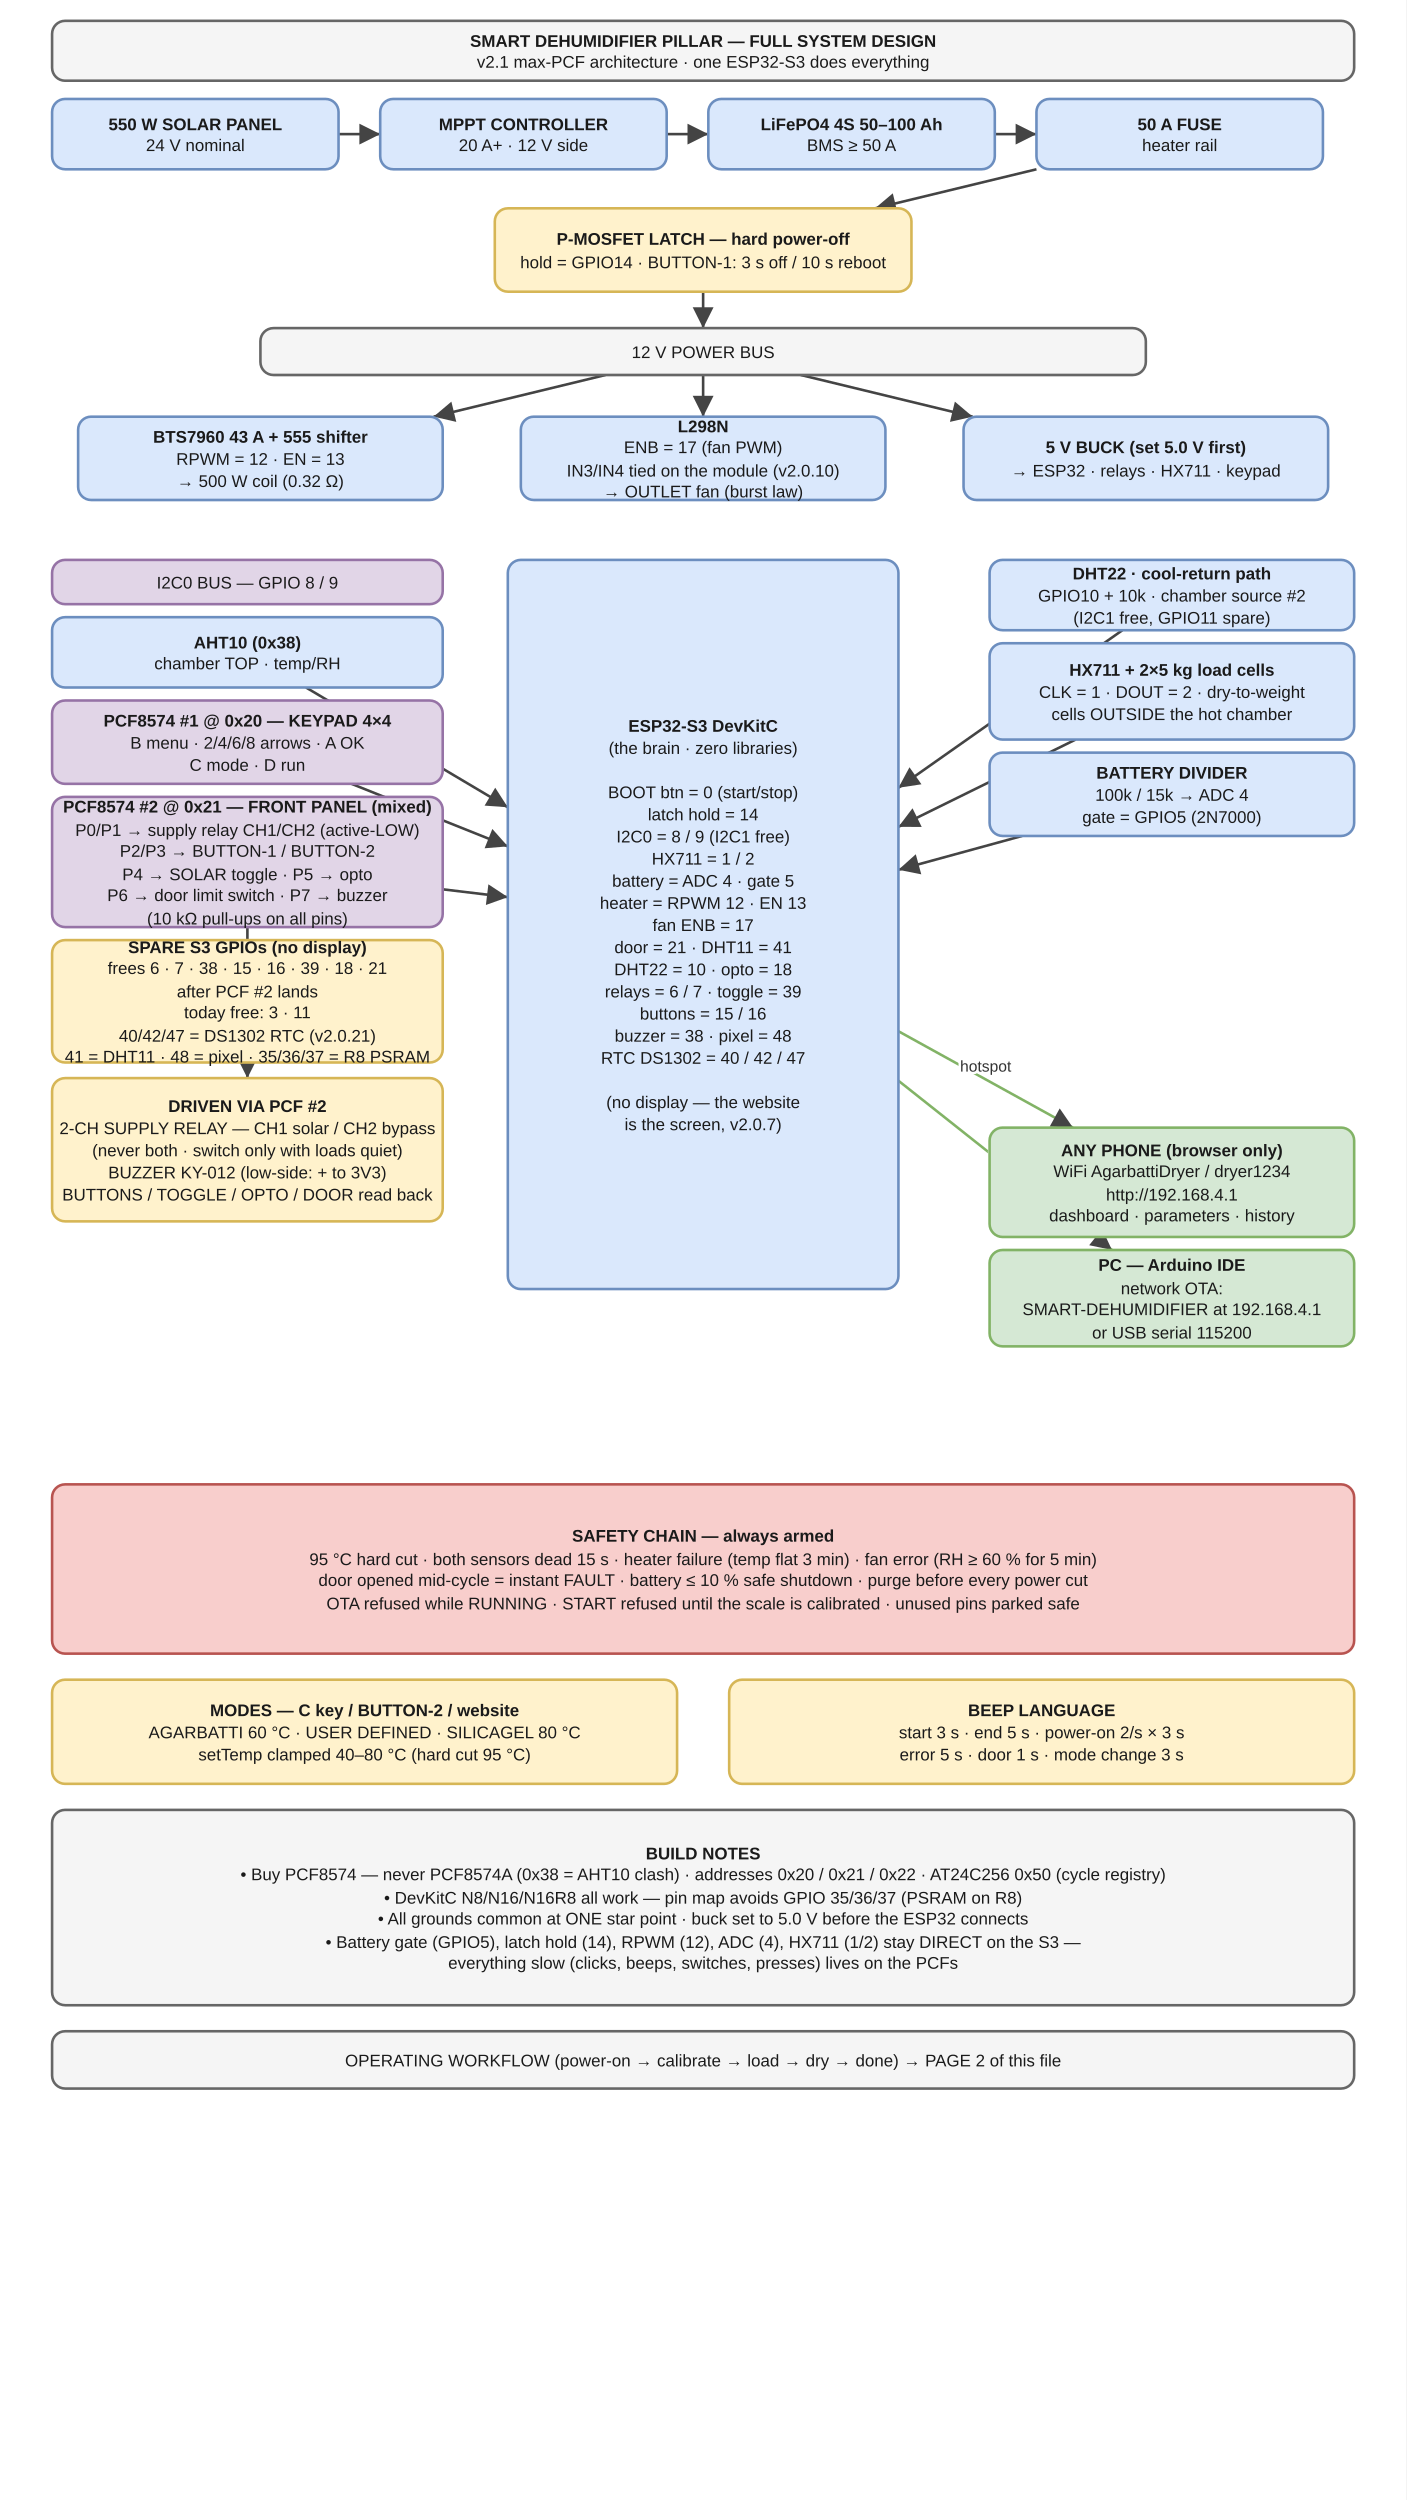
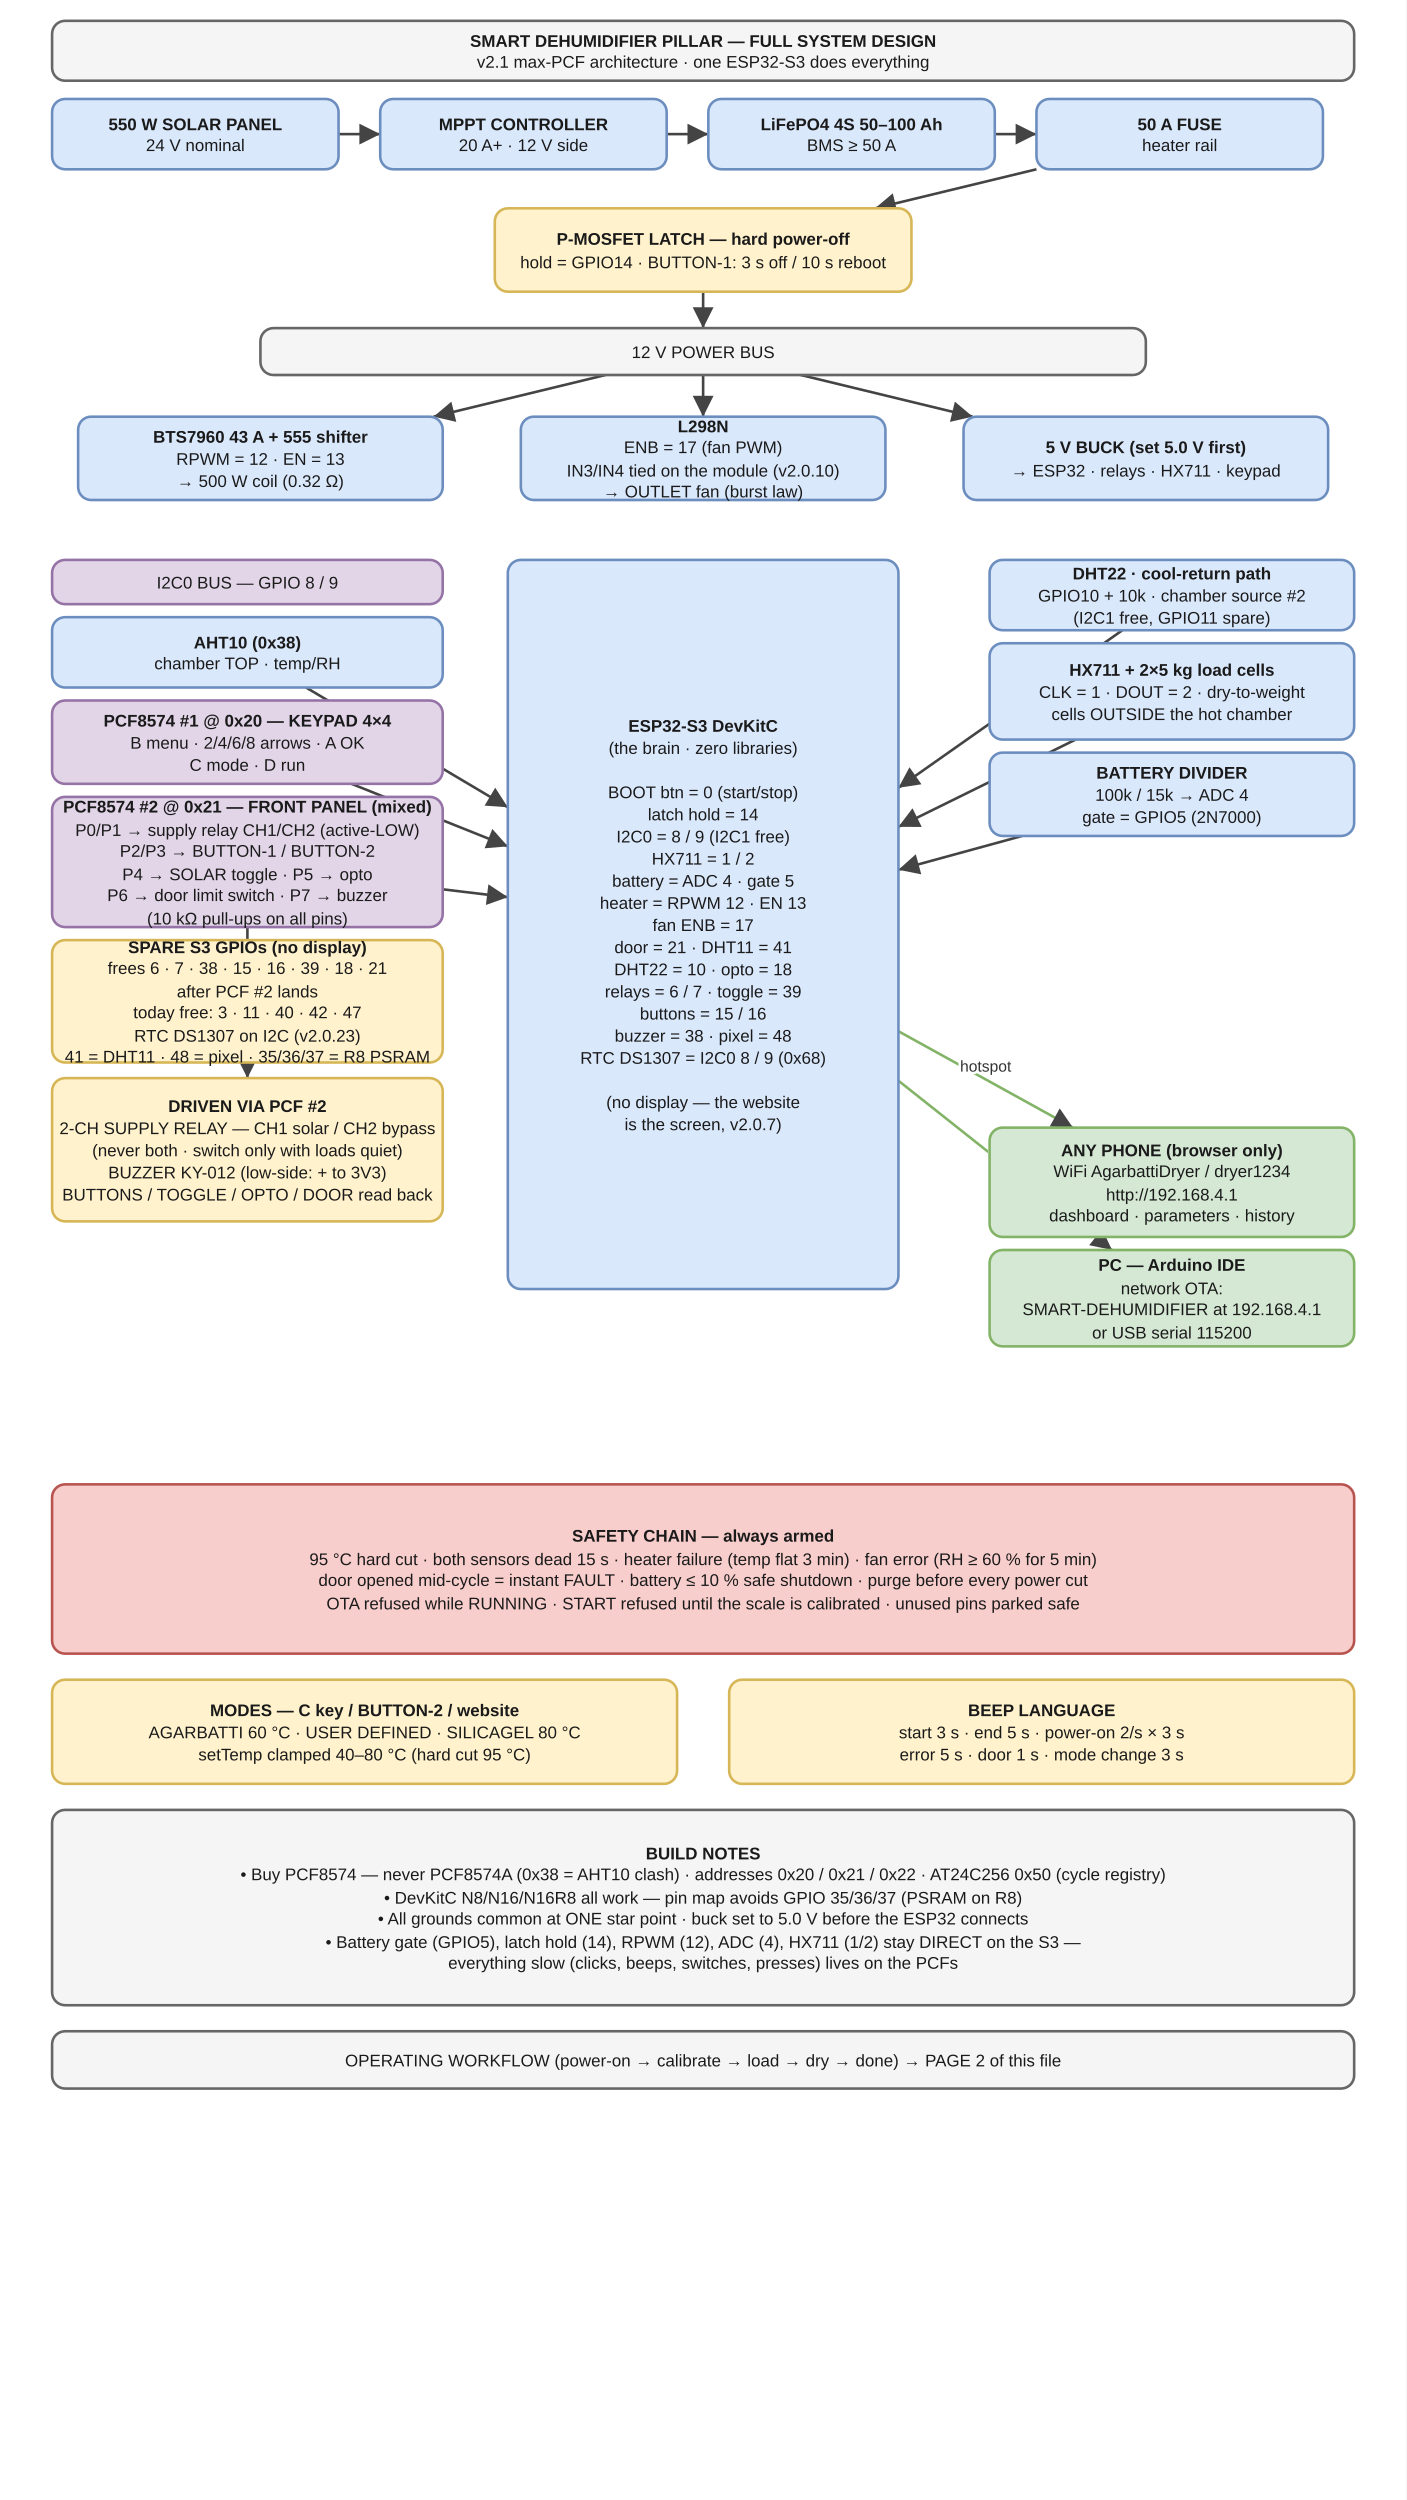
<svg xmlns="http://www.w3.org/2000/svg" viewBox="0 0 1080 1920" font-family="Segoe UI, Arial, sans-serif">
  <defs>
    <marker id="arr" markerWidth="9" markerHeight="9" refX="8" refY="4" orient="auto">
      <path d="M0,0 L8,4 L0,8 z" fill="#444" />
    </marker>
  </defs>
  <rect width="1080" height="1920" fill="#ffffff" />
  <line x1="260" y1="103" x2="292" y2="103" stroke="#444" stroke-width="2" marker-end="url(#arr)" />
  <line x1="512" y1="103" x2="544" y2="103" stroke="#444" stroke-width="2" marker-end="url(#arr)" />
  <line x1="764" y1="103" x2="796" y2="103" stroke="#444" stroke-width="2" marker-end="url(#arr)" />
  <line x1="796" y1="130" x2="672" y2="160" stroke="#444" stroke-width="2" marker-end="url(#arr)" />
  <line x1="540" y1="224" x2="540" y2="252" stroke="#444" stroke-width="2" marker-end="url(#arr)" />
  <line x1="465" y1="288" x2="333" y2="320" stroke="#444" stroke-width="2" marker-end="url(#arr)" />
  <line x1="540" y1="288" x2="540" y2="320" stroke="#444" stroke-width="2" marker-end="url(#arr)" />
  <line x1="615" y1="288" x2="747" y2="320" stroke="#444" stroke-width="2" marker-end="url(#arr)" />
  <line x1="235" y1="528" x2="390" y2="620" stroke="#444" stroke-width="2" marker-end="url(#arr)" />
  <line x1="270" y1="602" x2="390" y2="650" stroke="#444" stroke-width="2" marker-end="url(#arr)" />
  <line x1="340" y1="683" x2="390" y2="689" stroke="#444" stroke-width="2" marker-end="url(#arr)" />
  <line x1="190" y1="712" x2="190" y2="828" stroke="#444" stroke-width="2" marker-end="url(#arr)" />
  <line x1="862" y1="484" x2="690" y2="605" stroke="#444" stroke-width="2" marker-end="url(#arr)" />
  <line x1="826" y1="568" x2="690" y2="635" stroke="#444" stroke-width="2" marker-end="url(#arr)" />
  <line x1="785" y1="642" x2="690" y2="668" stroke="#444" stroke-width="2" marker-end="url(#arr)" />
  <line x1="690" y1="792" x2="824" y2="866" stroke="#82b366" stroke-width="2" marker-end="url(#arr)" />
  <text x="757" y="823" font-size="12" text-anchor="middle" fill="#333" stroke="#ffffff" stroke-width="4" paint-order="stroke">hotspot</text>
  <line x1="690" y1="830" x2="854" y2="960" stroke="#82b366" stroke-width="2" marker-end="url(#arr)" />
  <text x="772" y="889" font-size="12" text-anchor="middle" fill="#333" stroke="#ffffff" stroke-width="4" paint-order="stroke">OTA</text>
  <rect x="40" y="16" width="1000" height="46" rx="10" fill="#f5f5f5" stroke="#666666" stroke-width="2" />
  <text x="540" y="36" font-size="13" text-anchor="middle" fill="#1a1a1a" font-weight="bold">SMART DEHUMIDIFIER PILLAR — FULL SYSTEM DESIGN</text>
  <text x="540" y="52" font-size="13" text-anchor="middle" fill="#1a1a1a">v2.1 max-PCF architecture · one ESP32-S3 does everything</text>
  <rect x="40" y="76" width="220" height="54" rx="10" fill="#dae8fc" stroke="#6c8ebf" stroke-width="2" />
  <text x="150" y="100" font-size="13" text-anchor="middle" fill="#1a1a1a" font-weight="bold">550 W SOLAR PANEL</text>
  <text x="150" y="116" font-size="13" text-anchor="middle" fill="#1a1a1a">24 V nominal</text>
  <rect x="292" y="76" width="220" height="54" rx="10" fill="#dae8fc" stroke="#6c8ebf" stroke-width="2" />
  <text x="402" y="100" font-size="13" text-anchor="middle" fill="#1a1a1a" font-weight="bold">MPPT CONTROLLER</text>
  <text x="402" y="116" font-size="13" text-anchor="middle" fill="#1a1a1a">20 A+ · 12 V side</text>
  <rect x="544" y="76" width="220" height="54" rx="10" fill="#dae8fc" stroke="#6c8ebf" stroke-width="2" />
  <text x="654" y="100" font-size="13" text-anchor="middle" fill="#1a1a1a" font-weight="bold">LiFePO4 4S 50–100 Ah</text>
  <text x="654" y="116" font-size="13" text-anchor="middle" fill="#1a1a1a">BMS ≥ 50 A</text>
  <rect x="796" y="76" width="220" height="54" rx="10" fill="#dae8fc" stroke="#6c8ebf" stroke-width="2" />
  <text x="906" y="100" font-size="13" text-anchor="middle" fill="#1a1a1a" font-weight="bold">50 A FUSE</text>
  <text x="906" y="116" font-size="13" text-anchor="middle" fill="#1a1a1a">heater rail</text>
  <rect x="380" y="160" width="320" height="64" rx="10" fill="#fff2cc" stroke="#d6b656" stroke-width="2" />
  <text x="540" y="188" font-size="13" text-anchor="middle" fill="#1a1a1a" font-weight="bold">P-MOSFET LATCH — hard power-off</text>
  <text x="540" y="206" font-size="13" text-anchor="middle" fill="#1a1a1a">hold = GPIO14 · BUTTON-1: 3 s off / 10 s reboot</text>
  <rect x="200" y="252" width="680" height="36" rx="10" fill="#f5f5f5" stroke="#666666" stroke-width="2" />
  <text x="540" y="275" font-size="13" text-anchor="middle" fill="#1a1a1a">12 V POWER BUS</text>
  <rect x="60" y="320" width="280" height="64" rx="10" fill="#dae8fc" stroke="#6c8ebf" stroke-width="2" />
  <text x="200" y="340" font-size="13" text-anchor="middle" fill="#1a1a1a" font-weight="bold">BTS7960 43 A + 555 shifter</text>
  <text x="200" y="357" font-size="13" text-anchor="middle" fill="#1a1a1a">RPWM = 12 · EN = 13</text>
  <text x="200" y="374" font-size="13" text-anchor="middle" fill="#1a1a1a">→ 500 W coil (0.32 Ω)</text>
  <rect x="400" y="320" width="280" height="64" rx="10" fill="#dae8fc" stroke="#6c8ebf" stroke-width="2" />
  <text x="540" y="332" font-size="13" text-anchor="middle" fill="#1a1a1a" font-weight="bold">L298N</text>
  <text x="540" y="348" font-size="13" text-anchor="middle" fill="#1a1a1a">ENB = 17 (fan PWM)</text>
  <text x="540" y="366" font-size="13" text-anchor="middle" fill="#1a1a1a">IN3/IN4 tied on the module (v2.0.10)</text>
  <text x="540" y="382" font-size="13" text-anchor="middle" fill="#1a1a1a">→ OUTLET fan (burst law)</text>
  <rect x="740" y="320" width="280" height="64" rx="10" fill="#dae8fc" stroke="#6c8ebf" stroke-width="2" />
  <text x="880" y="348" font-size="13" text-anchor="middle" fill="#1a1a1a" font-weight="bold">5 V BUCK (set 5.0 V first)</text>
  <text x="880" y="366" font-size="13" text-anchor="middle" fill="#1a1a1a">→ ESP32 · relays · HX711 · keypad</text>
  <rect x="390" y="430" width="300" height="560" rx="10" fill="#dae8fc" stroke="#6c8ebf" stroke-width="2" />
  <text x="540" y="562" font-size="13" text-anchor="middle" fill="#1a1a1a" font-weight="bold">ESP32-S3 DevKitC</text>
  <text x="540" y="579" font-size="13" text-anchor="middle" fill="#1a1a1a">(the brain · zero libraries)</text>
  <text x="540" y="596" font-size="13" text-anchor="middle" fill="#1a1a1a" />
  <text x="540" y="613" font-size="13" text-anchor="middle" fill="#1a1a1a">BOOT btn = 0 (start/stop)</text>
  <text x="540" y="630" font-size="13" text-anchor="middle" fill="#1a1a1a">latch hold = 14</text>
  <text x="540" y="647" font-size="13" text-anchor="middle" fill="#1a1a1a">I2C0 = 8 / 9 (I2C1 free)</text>
  <text x="540" y="664" font-size="13" text-anchor="middle" fill="#1a1a1a">HX711 = 1 / 2</text>
  <text x="540" y="681" font-size="13" text-anchor="middle" fill="#1a1a1a">battery = ADC 4 · gate 5</text>
  <text x="540" y="698" font-size="13" text-anchor="middle" fill="#1a1a1a">heater = RPWM 12 · EN 13</text>
  <text x="540" y="715" font-size="13" text-anchor="middle" fill="#1a1a1a">fan ENB = 17</text>
  <text x="540" y="732" font-size="13" text-anchor="middle" fill="#1a1a1a">door = 21 · DHT11 = 41</text>
  <text x="540" y="749" font-size="13" text-anchor="middle" fill="#1a1a1a">DHT22 = 10 · opto = 18</text>
  <text x="540" y="766" font-size="13" text-anchor="middle" fill="#1a1a1a">relays = 6 / 7 · toggle = 39</text>
  <text x="540" y="783" font-size="13" text-anchor="middle" fill="#1a1a1a">buttons = 15 / 16</text>
  <text x="540" y="800" font-size="13" text-anchor="middle" fill="#1a1a1a">buzzer = 38 · pixel = 48</text>
-   <text x="540" y="817" font-size="13" text-anchor="middle" fill="#1a1a1a">RTC DS1302 = 40 / 42 / 47</text>
+   <text x="540" y="817" font-size="13" text-anchor="middle" fill="#1a1a1a">RTC DS1307 = I2C0 8 / 9 (0x68)</text>
  <text x="540" y="834" font-size="13" text-anchor="middle" fill="#1a1a1a" />
  <text x="540" y="851" font-size="13" text-anchor="middle" fill="#1a1a1a">(no display — the website</text>
  <text x="540" y="868" font-size="13" text-anchor="middle" fill="#1a1a1a">is the screen, v2.0.7)</text>
  <rect x="40" y="430" width="300" height="34" rx="10" fill="#e1d5e7" stroke="#9673a6" stroke-width="2" />
  <text x="190" y="452" font-size="13" text-anchor="middle" fill="#1a1a1a">I2C0 BUS — GPIO 8 / 9</text>
  <rect x="40" y="474" width="300" height="54" rx="10" fill="#dae8fc" stroke="#6c8ebf" stroke-width="2" />
  <text x="190" y="498" font-size="13" text-anchor="middle" fill="#1a1a1a" font-weight="bold">AHT10 (0x38)</text>
  <text x="190" y="514" font-size="13" text-anchor="middle" fill="#1a1a1a">chamber TOP · temp/RH</text>
  <rect x="40" y="538" width="300" height="64" rx="10" fill="#e1d5e7" stroke="#9673a6" stroke-width="2" />
  <text x="190" y="558" font-size="13" text-anchor="middle" fill="#1a1a1a" font-weight="bold">PCF8574 #1 @ 0x20 — KEYPAD 4×4</text>
  <text x="190" y="575" font-size="13" text-anchor="middle" fill="#1a1a1a">B menu · 2/4/6/8 arrows · A OK</text>
  <text x="190" y="592" font-size="13" text-anchor="middle" fill="#1a1a1a">C mode · D run</text>
  <rect x="40" y="612" width="300" height="100" rx="10" fill="#e1d5e7" stroke="#9673a6" stroke-width="2" />
  <text x="190" y="624" font-size="13" text-anchor="middle" fill="#1a1a1a" font-weight="bold">PCF8574 #2 @ 0x21 — FRONT PANEL (mixed)</text>
  <text x="190" y="642" font-size="13" text-anchor="middle" fill="#1a1a1a">P0/P1 → supply relay CH1/CH2 (active-LOW)</text>
  <text x="190" y="658" font-size="13" text-anchor="middle" fill="#1a1a1a">P2/P3 → BUTTON-1 / BUTTON-2</text>
  <text x="190" y="676" font-size="13" text-anchor="middle" fill="#1a1a1a">P4 → SOLAR toggle · P5 → opto</text>
  <text x="190" y="692" font-size="13" text-anchor="middle" fill="#1a1a1a">P6 → door limit switch · P7 → buzzer</text>
  <text x="190" y="710" font-size="13" text-anchor="middle" fill="#1a1a1a">(10 kΩ pull-ups on all pins)</text>
  <rect x="40" y="722" width="300" height="94" rx="10" fill="#fff2cc" stroke="#d6b656" stroke-width="2" />
  <text x="190" y="732" font-size="13" text-anchor="middle" fill="#1a1a1a" font-weight="bold">SPARE S3 GPIOs (no display)</text>
  <text x="190" y="748" font-size="13" text-anchor="middle" fill="#1a1a1a">frees 6 · 7 · 38 · 15 · 16 · 39 · 18 · 21</text>
  <text x="190" y="766" font-size="13" text-anchor="middle" fill="#1a1a1a">after PCF #2 lands</text>
-   <text x="190" y="782" font-size="13" text-anchor="middle" fill="#1a1a1a">today free: 3 · 11</text>
-   <text x="190" y="800" font-size="13" text-anchor="middle" fill="#1a1a1a">40/42/47 = DS1302 RTC (v2.0.21)</text>
+   <text x="190" y="782" font-size="13" text-anchor="middle" fill="#1a1a1a">today free: 3 · 11 · 40 · 42 · 47</text>
+   <text x="190" y="800" font-size="13" text-anchor="middle" fill="#1a1a1a">RTC DS1307 on I2C (v2.0.23)</text>
  <text x="190" y="816" font-size="13" text-anchor="middle" fill="#1a1a1a">41 = DHT11 · 48 = pixel · 35/36/37 = R8 PSRAM</text>
  <rect x="40" y="828" width="300" height="110" rx="10" fill="#fff2cc" stroke="#d6b656" stroke-width="2" />
  <text x="190" y="854" font-size="13" text-anchor="middle" fill="#1a1a1a" font-weight="bold">DRIVEN VIA PCF #2</text>
  <text x="190" y="871" font-size="13" text-anchor="middle" fill="#1a1a1a">2-CH SUPPLY RELAY — CH1 solar / CH2 bypass</text>
  <text x="190" y="888" font-size="13" text-anchor="middle" fill="#1a1a1a">(never both · switch only with loads quiet)</text>
  <text x="190" y="905" font-size="13" text-anchor="middle" fill="#1a1a1a">BUZZER KY-012 (low-side: + to 3V3)</text>
  <text x="190" y="922" font-size="13" text-anchor="middle" fill="#1a1a1a">BUTTONS / TOGGLE / OPTO / DOOR read back</text>
  <rect x="760" y="430" width="280" height="54" rx="10" fill="#dae8fc" stroke="#6c8ebf" stroke-width="2" />
  <text x="900" y="445" font-size="13" text-anchor="middle" fill="#1a1a1a" font-weight="bold">DHT22 · cool-return path</text>
  <text x="900" y="462" font-size="13" text-anchor="middle" fill="#1a1a1a">GPIO10 + 10k · chamber source #2</text>
  <text x="900" y="479" font-size="13" text-anchor="middle" fill="#1a1a1a">(I2C1 free, GPIO11 spare)</text>
  <rect x="760" y="494" width="280" height="74" rx="10" fill="#dae8fc" stroke="#6c8ebf" stroke-width="2" />
  <text x="900" y="519" font-size="13" text-anchor="middle" fill="#1a1a1a" font-weight="bold">HX711 + 2×5 kg load cells</text>
  <text x="900" y="536" font-size="13" text-anchor="middle" fill="#1a1a1a">CLK = 1 · DOUT = 2 · dry-to-weight</text>
  <text x="900" y="553" font-size="13" text-anchor="middle" fill="#1a1a1a">cells OUTSIDE the hot chamber</text>
  <rect x="760" y="578" width="280" height="64" rx="10" fill="#dae8fc" stroke="#6c8ebf" stroke-width="2" />
  <text x="900" y="598" font-size="13" text-anchor="middle" fill="#1a1a1a" font-weight="bold">BATTERY DIVIDER</text>
  <text x="900" y="615" font-size="13" text-anchor="middle" fill="#1a1a1a">100k / 15k → ADC 4</text>
  <text x="900" y="632" font-size="13" text-anchor="middle" fill="#1a1a1a">gate = GPIO5 (2N7000)</text>
  <rect x="760" y="866" width="280" height="84" rx="10" fill="#d5e8d4" stroke="#82b366" stroke-width="2" />
  <text x="900" y="888" font-size="13" text-anchor="middle" fill="#1a1a1a" font-weight="bold">ANY PHONE (browser only)</text>
  <text x="900" y="904" font-size="13" text-anchor="middle" fill="#1a1a1a">WiFi AgarbattiDryer / dryer1234</text>
  <text x="900" y="922" font-size="13" text-anchor="middle" fill="#1a1a1a">http://192.168.4.1</text>
  <text x="900" y="938" font-size="13" text-anchor="middle" fill="#1a1a1a">dashboard · parameters · history</text>
  <rect x="760" y="960" width="280" height="74" rx="10" fill="#d5e8d4" stroke="#82b366" stroke-width="2" />
  <text x="900" y="976" font-size="13" text-anchor="middle" fill="#1a1a1a" font-weight="bold">PC — Arduino IDE</text>
  <text x="900" y="994" font-size="13" text-anchor="middle" fill="#1a1a1a">network OTA:</text>
  <text x="900" y="1010" font-size="13" text-anchor="middle" fill="#1a1a1a">SMART-DEHUMIDIFIER at 192.168.4.1</text>
  <text x="900" y="1028" font-size="13" text-anchor="middle" fill="#1a1a1a">or USB serial 115200</text>
  <rect x="40" y="1140" width="1000" height="130" rx="10" fill="#f8cecc" stroke="#b85450" stroke-width="2" />
  <text x="540" y="1184" font-size="13" text-anchor="middle" fill="#1a1a1a" font-weight="bold">SAFETY CHAIN — always armed</text>
  <text x="540" y="1202" font-size="13" text-anchor="middle" fill="#1a1a1a">95 °C hard cut · both sensors dead 15 s · heater failure (temp flat 3 min) · fan error (RH ≥ 60 % for 5 min)</text>
  <text x="540" y="1218" font-size="13" text-anchor="middle" fill="#1a1a1a">door opened mid-cycle = instant FAULT · battery ≤ 10 % safe shutdown · purge before every power cut</text>
  <text x="540" y="1236" font-size="13" text-anchor="middle" fill="#1a1a1a">OTA refused while RUNNING · START refused until the scale is calibrated · unused pins parked safe</text>
  <rect x="40" y="1290" width="480" height="80" rx="10" fill="#fff2cc" stroke="#d6b656" stroke-width="2" />
  <text x="280" y="1318" font-size="13" text-anchor="middle" fill="#1a1a1a" font-weight="bold">MODES — C key / BUTTON-2 / website</text>
  <text x="280" y="1335" font-size="13" text-anchor="middle" fill="#1a1a1a">AGARBATTI 60 °C · USER DEFINED · SILICAGEL 80 °C</text>
  <text x="280" y="1352" font-size="13" text-anchor="middle" fill="#1a1a1a">setTemp clamped 40–80 °C (hard cut 95 °C)</text>
  <rect x="560" y="1290" width="480" height="80" rx="10" fill="#fff2cc" stroke="#d6b656" stroke-width="2" />
  <text x="800" y="1318" font-size="13" text-anchor="middle" fill="#1a1a1a" font-weight="bold">BEEP LANGUAGE</text>
  <text x="800" y="1335" font-size="13" text-anchor="middle" fill="#1a1a1a">start 3 s · end 5 s · power-on 2/s × 3 s</text>
  <text x="800" y="1352" font-size="13" text-anchor="middle" fill="#1a1a1a">error 5 s · door 1 s · mode change 3 s</text>
  <rect x="40" y="1390" width="1000" height="150" rx="10" fill="#f5f5f5" stroke="#666666" stroke-width="2" />
  <text x="540" y="1428" font-size="13" text-anchor="middle" fill="#1a1a1a" font-weight="bold">BUILD NOTES</text>
  <text x="540" y="1444" font-size="13" text-anchor="middle" fill="#1a1a1a">• Buy PCF8574 — never PCF8574A (0x38 = AHT10 clash) · addresses 0x20 / 0x21 / 0x22 · AT24C256 0x50 (cycle registry)</text>
  <text x="540" y="1462" font-size="13" text-anchor="middle" fill="#1a1a1a">• DevKitC N8/N16/N16R8 all work — pin map avoids GPIO 35/36/37 (PSRAM on R8)</text>
  <text x="540" y="1478" font-size="13" text-anchor="middle" fill="#1a1a1a">• All grounds common at ONE star point · buck set to 5.0 V before the ESP32 connects</text>
  <text x="540" y="1496" font-size="13" text-anchor="middle" fill="#1a1a1a">• Battery gate (GPIO5), latch hold (14), RPWM (12), ADC (4), HX711 (1/2) stay DIRECT on the S3 —</text>
  <text x="540" y="1512" font-size="13" text-anchor="middle" fill="#1a1a1a">  everything slow (clicks, beeps, switches, presses) lives on the PCFs</text>
  <rect x="40" y="1560" width="1000" height="44" rx="10" fill="#f5f5f5" stroke="#666666" stroke-width="2" />
  <text x="540" y="1587" font-size="13" text-anchor="middle" fill="#1a1a1a">OPERATING WORKFLOW  (power-on → calibrate → load → dry → done)  →  PAGE 2 of this file</text>
</svg>
